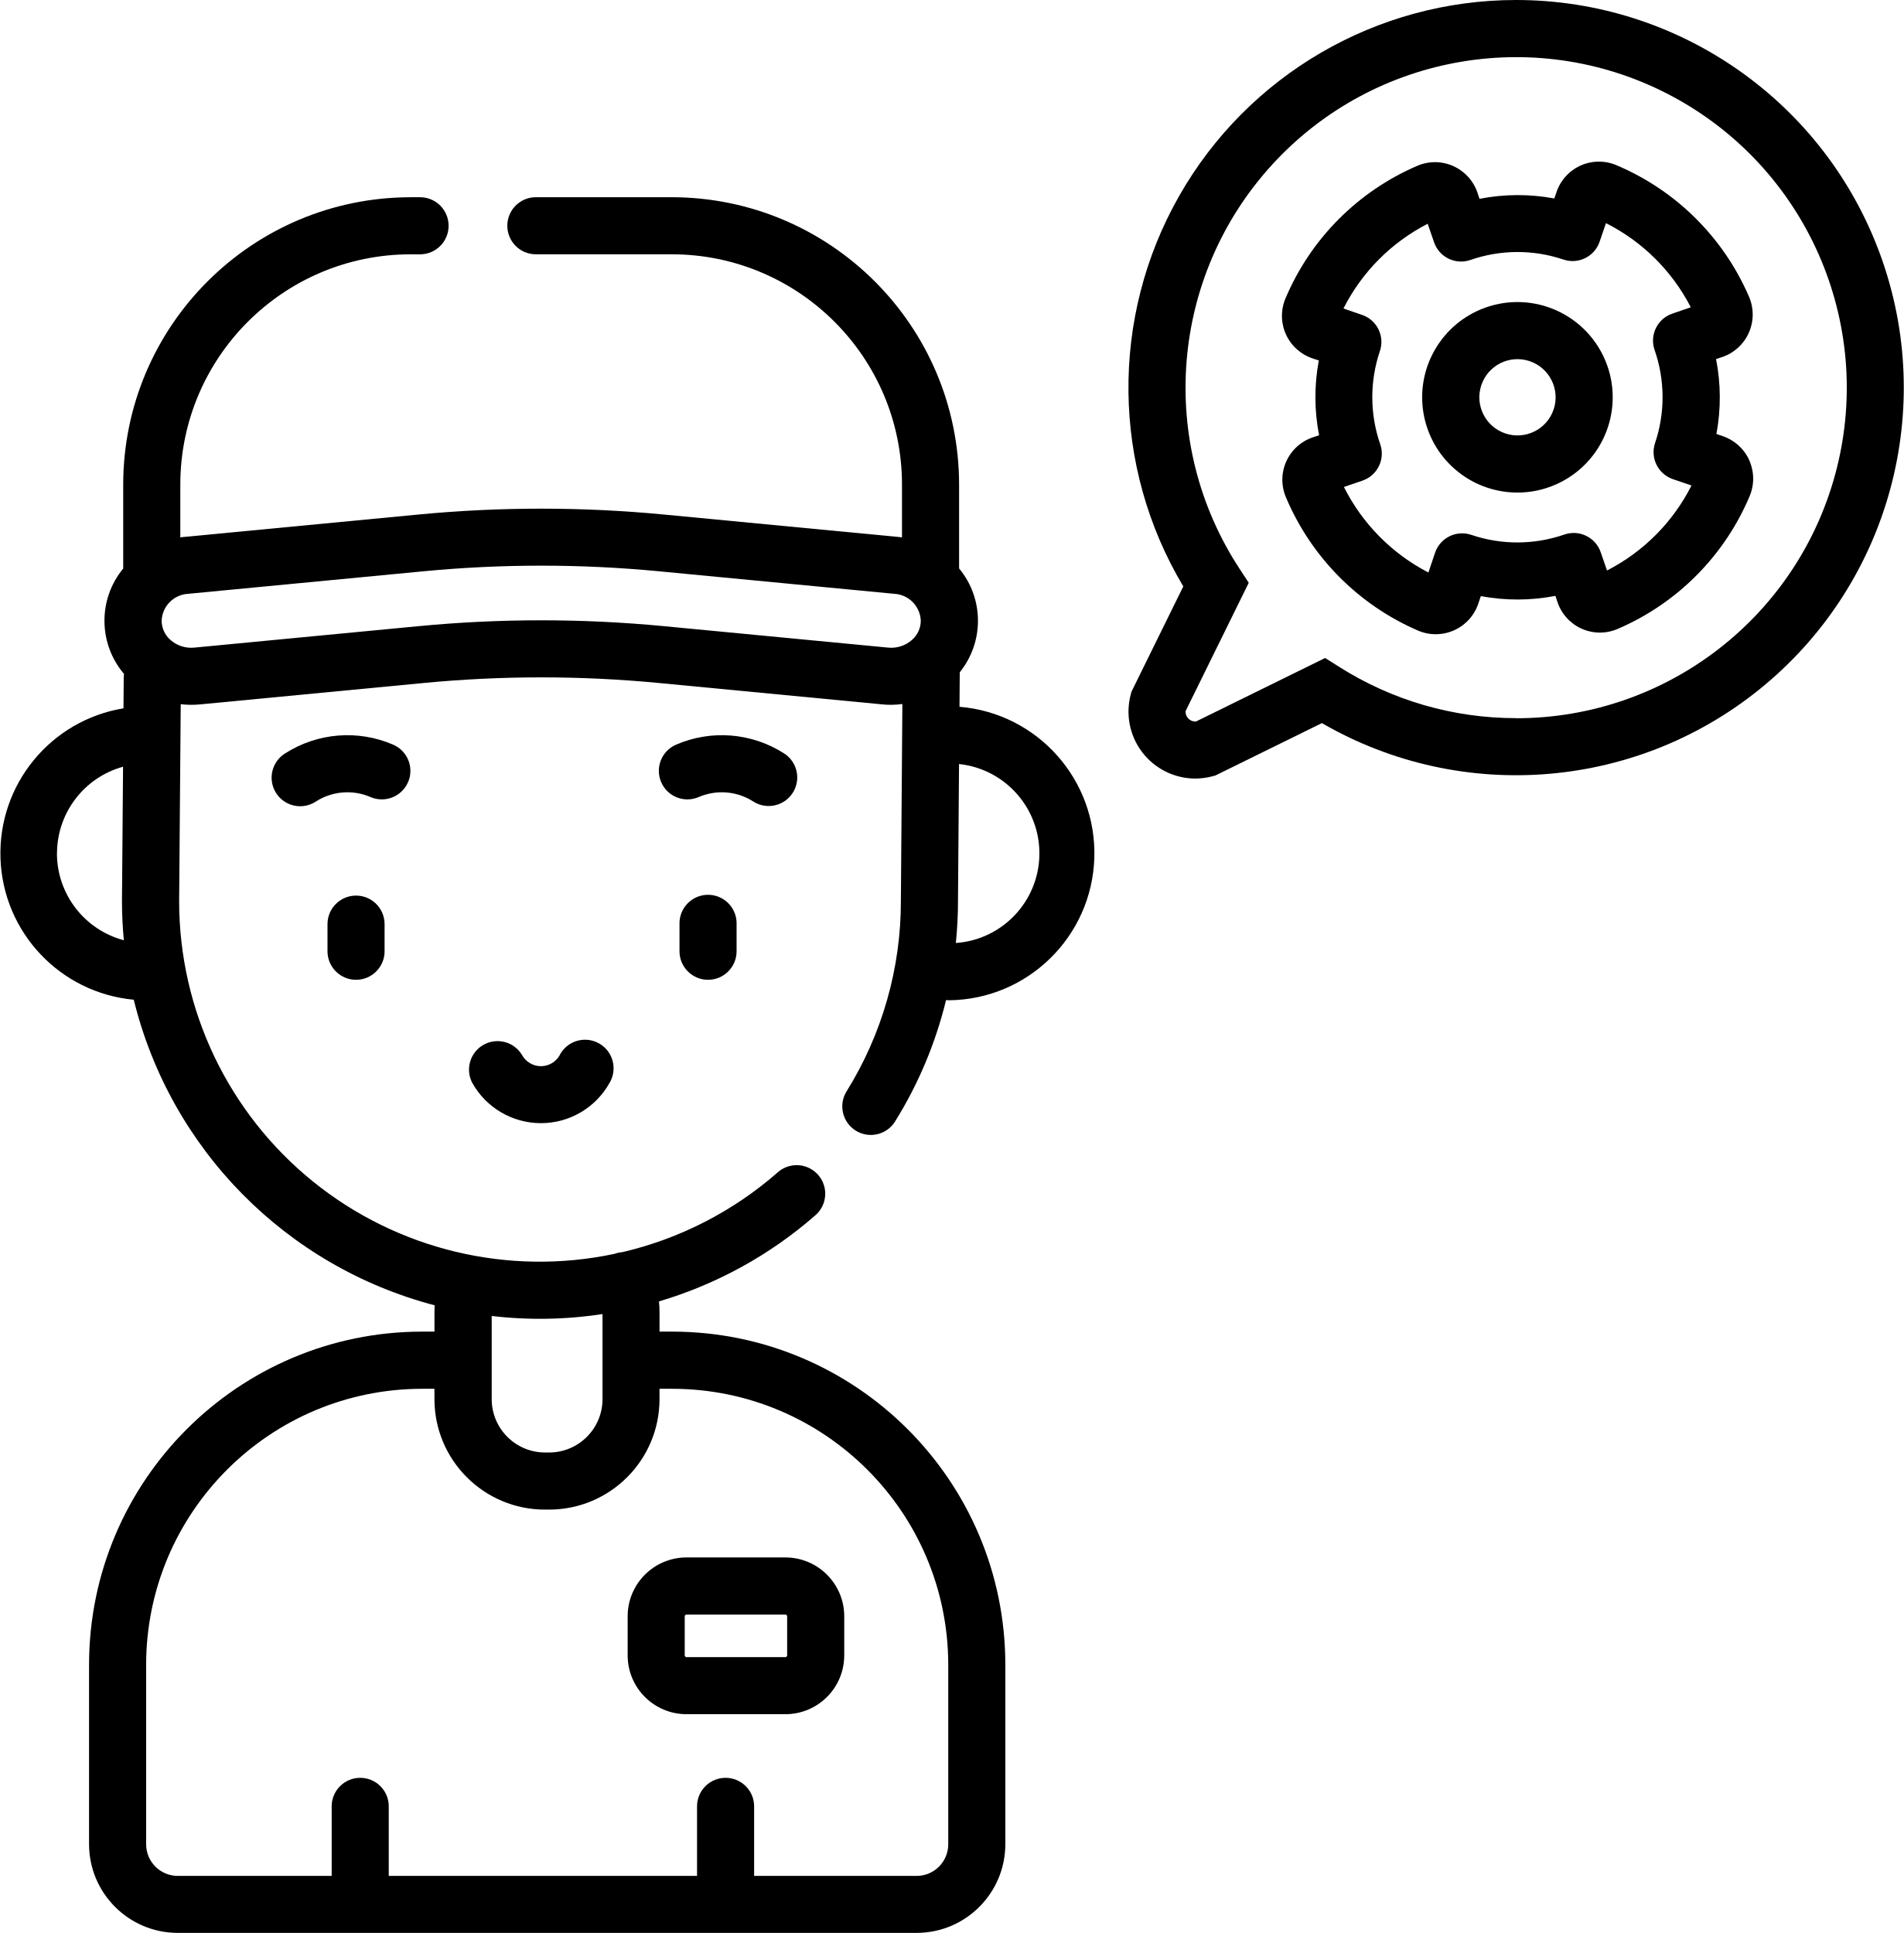
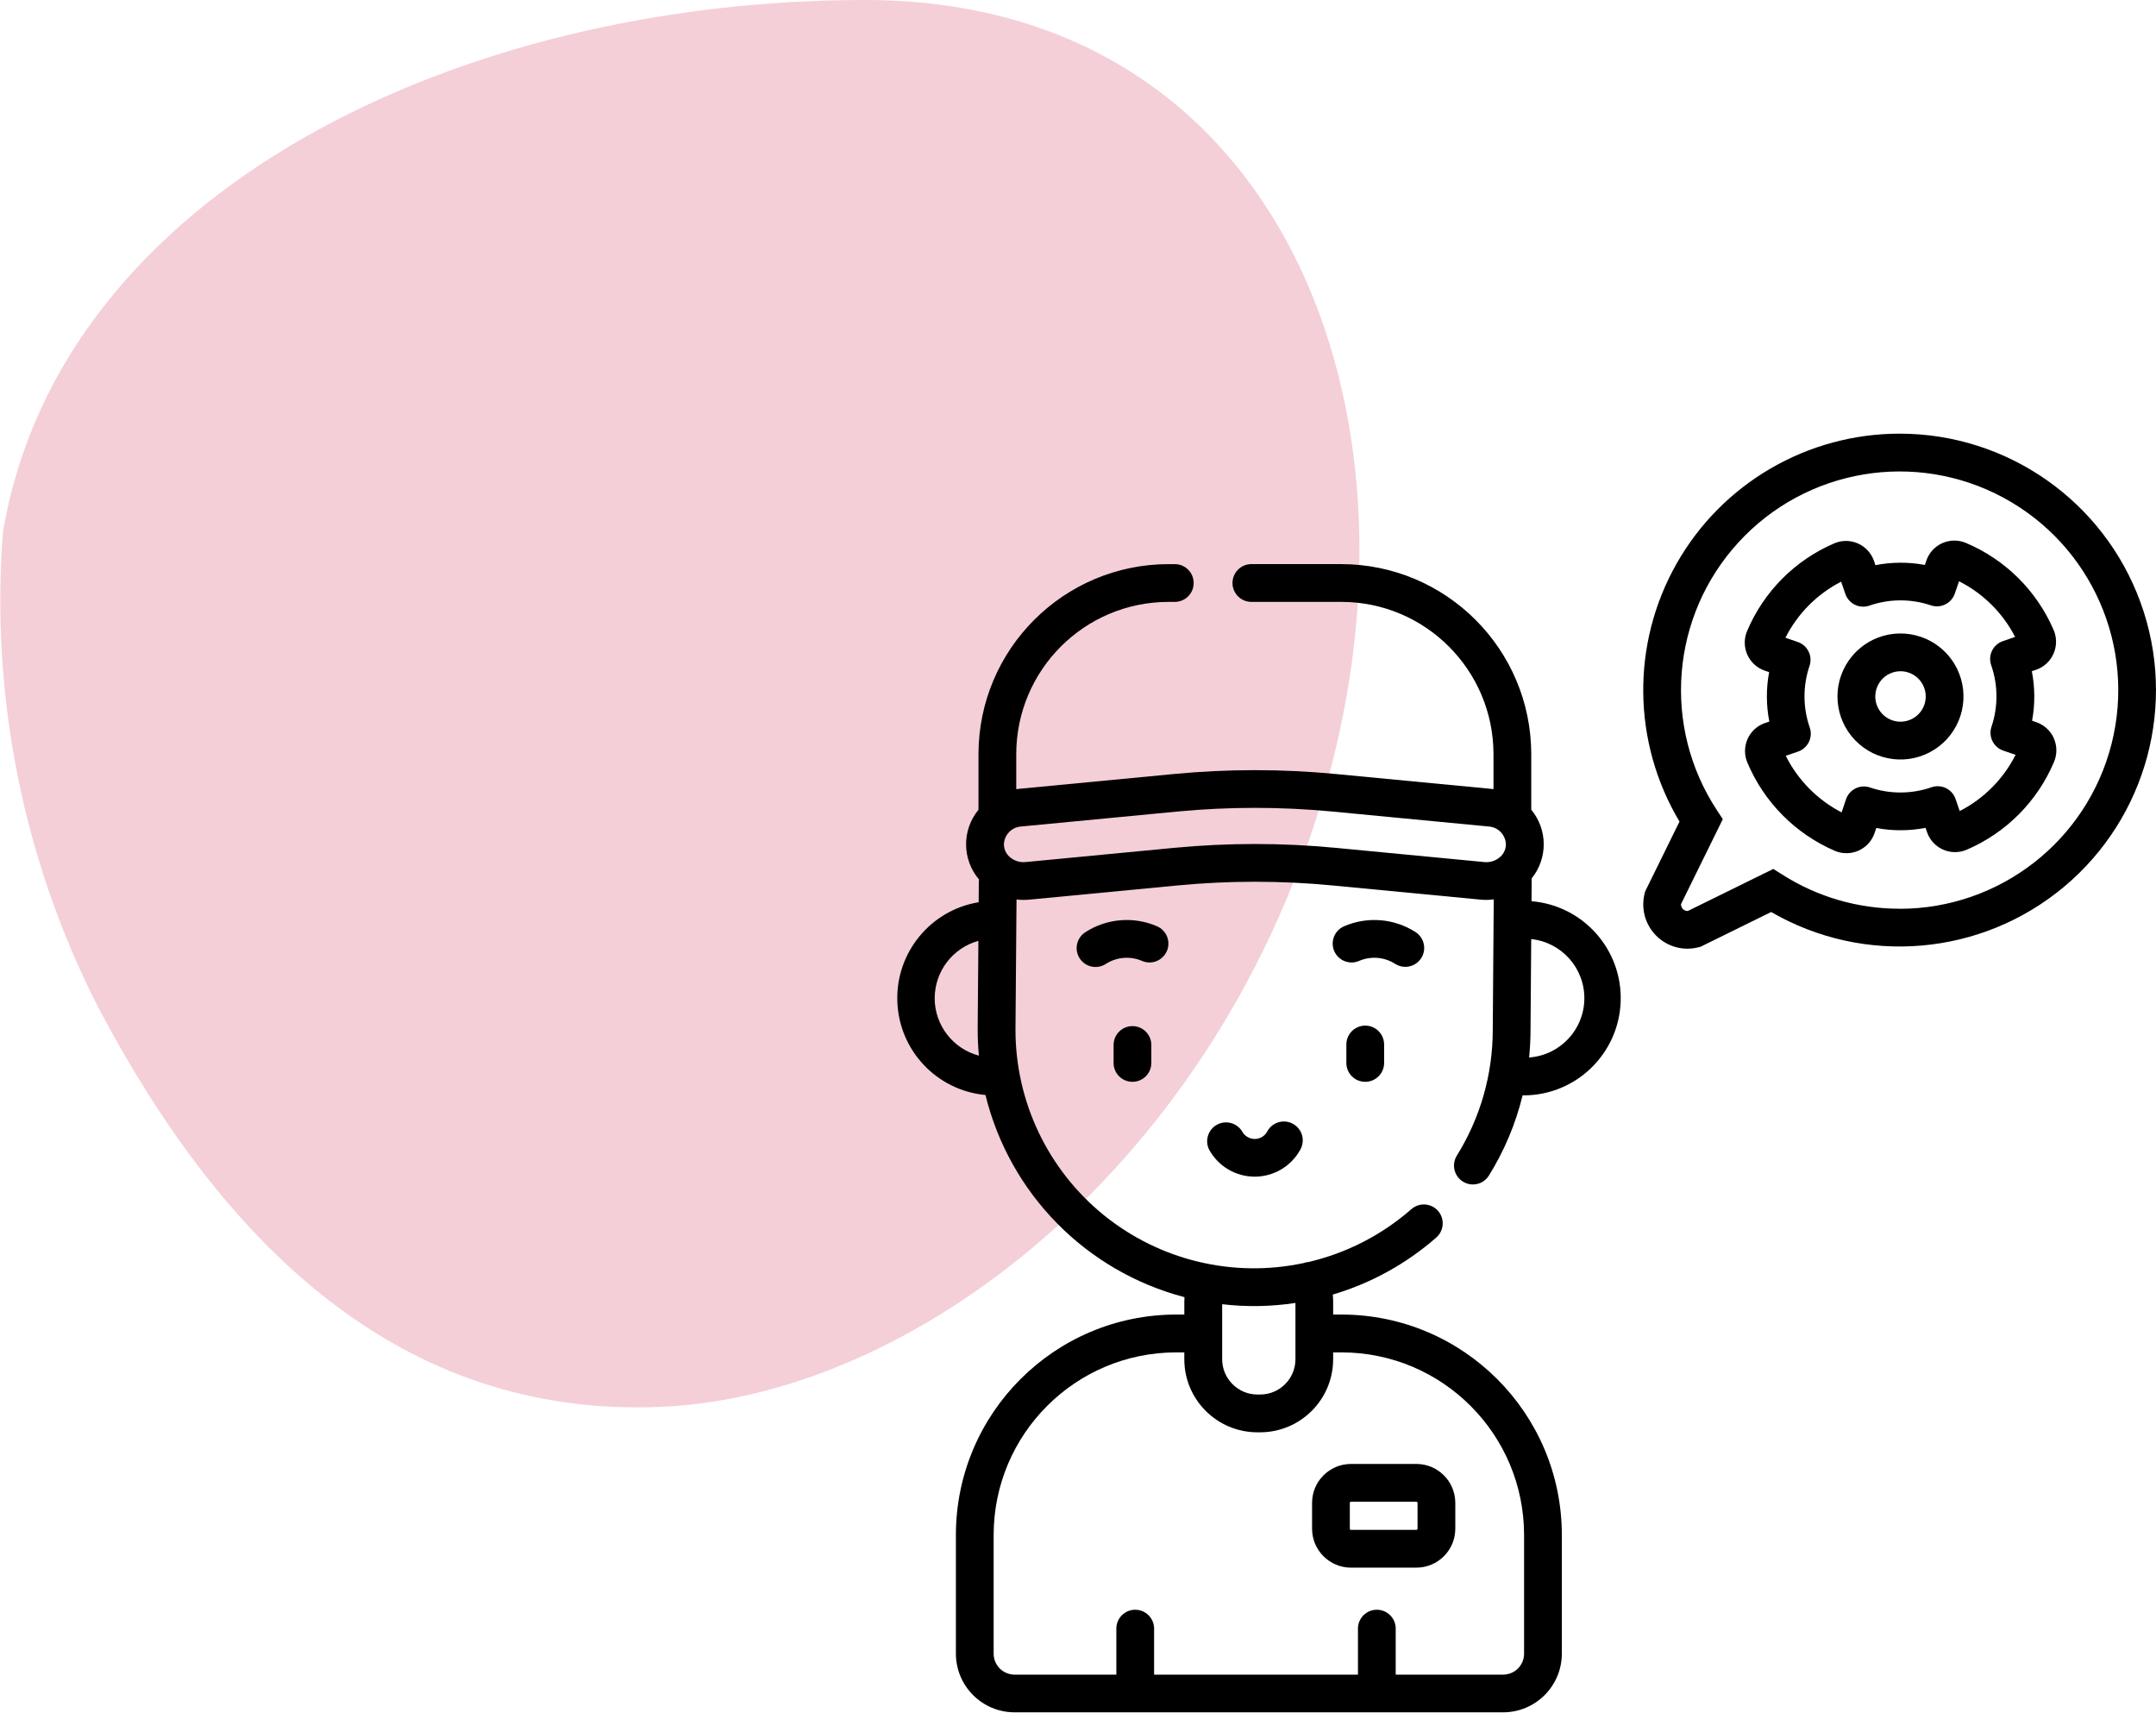
- <svg xmlns="http://www.w3.org/2000/svg" id="Groupe_280" data-name="Groupe 280" width="89.344" height="90.731" viewBox="0 0 89.344 90.731">
-   <path id="Tracé_650" data-name="Tracé 650" d="M552.316,308a18.195,18.195,0,0,0-15.62,27.525l-2.431,4.941-.034.127a3.141,3.141,0,0,0,3.016,3.951,3.217,3.217,0,0,0,.826-.109l.127-.034,5-2.46A18.194,18.194,0,1,0,552.316,308Zm0,33.708a15.46,15.46,0,0,1-8.329-2.423l-.635-.4-6.062,2.982a.462.462,0,0,1-.487-.487l2.965-6.026-.421-.641a15.515,15.515,0,1,1,12.969,7Zm0,0" transform="translate(-481.166 -308)" />
-   <path id="Tracé_651" data-name="Tracé 651" d="M355.028,371.1l.012-1.622a3.849,3.849,0,0,0-.031-4.874c0-.031,0-.06,0-.09V360.66a13.5,13.5,0,0,0-13.48-13.48h-6.418a1.34,1.34,0,0,0,0,2.679h6.418a10.813,10.813,0,0,1,10.8,10.8v2.489c-.038,0-.074-.012-.112-.016l-11.072-1.059a60.428,60.428,0,0,0-11.5,0l-11.071,1.059c-.038,0-.075.011-.112.016V360.66a10.813,10.813,0,0,1,10.8-10.8h.487a1.34,1.34,0,0,0,0-2.679h-.487a13.5,13.5,0,0,0-13.48,13.48v3.948a3.852,3.852,0,0,0,.039,4.948,1.5,1.5,0,0,0-.015.182l-.011,1.431a6.9,6.9,0,0,0,.482,13.678A19.684,19.684,0,0,0,330.4,399.192c-.008.111-.011.222-.011.334v.9h-.581a15.646,15.646,0,0,0-15.629,15.628v8.432a4.168,4.168,0,0,0,4.163,4.163h34.674a4.168,4.168,0,0,0,4.163-4.163v-8.432a15.646,15.646,0,0,0-15.628-15.628h-.6v-.9c0-.175-.009-.346-.026-.518a19.581,19.581,0,0,0,7.325-4.03,1.34,1.34,0,1,0-1.764-2.017,16.913,16.913,0,0,1-7.271,3.734,1.333,1.333,0,0,0-.368.079,16.92,16.92,0,0,1-20.44-16.553l.074-9.245a4.235,4.235,0,0,0,.9.011l10.526-1.008a57.8,57.8,0,0,1,10.988,0l10.526,1.008c.134.013.267.019.4.019a4.166,4.166,0,0,0,.526-.038l-.07,9.242a16.89,16.89,0,0,1-2.559,8.956,1.34,1.34,0,0,0,2.273,1.419,19.521,19.521,0,0,0,2.406-5.72,1.447,1.447,0,0,0,.155.009,6.9,6.9,0,0,0,.474-13.776ZM341.551,403.11A12.964,12.964,0,0,1,354.5,416.059v8.432a1.485,1.485,0,0,1-1.484,1.483H345.39v-3.3a1.34,1.34,0,0,0-2.679,0v3.3H328.244v-3.3a1.34,1.34,0,0,0-2.679,0v3.3h-7.223a1.485,1.485,0,0,1-1.484-1.483v-8.432a12.964,12.964,0,0,1,12.949-12.949h.581v.489a5.187,5.187,0,0,0,5.181,5.182h.2a5.187,5.187,0,0,0,5.181-5.182v-.489Zm-3.276-3.51v4a2.506,2.506,0,0,1-2.5,2.5h-.2a2.506,2.506,0,0,1-2.5-2.5v-3.908a19.412,19.412,0,0,0,5.209-.091Zm-25.6-21.622a4.226,4.226,0,0,1,3.1-4.067l-.051,6.3c0,.623.031,1.238.088,1.845a4.225,4.225,0,0,1-3.14-4.078Zm39-9.658-10.526-1.007a60.428,60.428,0,0,0-11.5,0l-10.526,1.007a1.468,1.468,0,0,1-1.129-.364,1.2,1.2,0,0,1-.408-.9,1.316,1.316,0,0,1,1.247-1.261l11.071-1.06c1.823-.174,3.659-.261,5.494-.261s3.672.087,5.494.261l11.071,1.06a1.316,1.316,0,0,1,1.248,1.261,1.2,1.2,0,0,1-.409.9,1.467,1.467,0,0,1-1.129.364Zm3.182,13.864a19.6,19.6,0,0,0,.1-1.963l.049-6.436a4.217,4.217,0,0,1-.149,8.4Zm0,0" transform="translate(-310 -337.923)" />
-   <path id="Tracé_652" data-name="Tracé 652" d="M376.385,485.914a1.34,1.34,0,0,0-1.339,1.34v1.309a1.34,1.34,0,0,0,2.679,0v-1.309a1.34,1.34,0,0,0-1.34-1.34Zm0,0" transform="translate(-359.677 -443.877)" />
-   <path id="Tracé_653" data-name="Tracé 653" d="M444.96,487.254v1.309a1.34,1.34,0,0,0,2.679,0v-1.309a1.34,1.34,0,1,0-2.679,0Zm0,0" transform="translate(-413.072 -443.877)" />
-   <path id="Tracé_654" data-name="Tracé 654" d="M407.349,515.365a1.012,1.012,0,0,1-1.77,0,1.339,1.339,0,0,0-2.34,1.3,3.69,3.69,0,0,0,6.453-.007,1.34,1.34,0,1,0-2.343-1.3Zm0,0" transform="translate(-381.079 -465.842)" />
-   <path id="Tracé_655" data-name="Tracé 655" d="M370.412,456.257a1.339,1.339,0,0,0-.7-1.761,5.414,5.414,0,0,0-5.068.41,1.34,1.34,0,1,0,1.443,2.258,2.739,2.739,0,0,1,2.563-.209,1.34,1.34,0,0,0,1.761-.7Zm0,0" transform="translate(-351.262 -419.543)" />
-   <path id="Tracé_656" data-name="Tracé 656" d="M446.008,457.375a1.34,1.34,0,0,0,.723-2.469,5.414,5.414,0,0,0-5.068-.41,1.339,1.339,0,1,0,1.062,2.459,2.738,2.738,0,0,1,2.562.209,1.333,1.333,0,0,0,.721.211Zm0,0" transform="translate(-409.936 -419.543)" />
-   <path id="Tracé_657" data-name="Tracé 657" d="M434.66,620.167V622a2.763,2.763,0,0,0,2.76,2.761h4.644a2.764,2.764,0,0,0,2.76-2.761v-1.836a2.764,2.764,0,0,0-2.76-2.761H437.42a2.763,2.763,0,0,0-2.76,2.761Zm2.678,0a.082.082,0,0,1,.082-.081h4.644a.081.081,0,0,1,.081.081V622a.081.081,0,0,1-.081.081H437.42a.082.082,0,0,1-.082-.081Zm0,0" transform="translate(-405.205 -544.3)" />
-   <path id="Tracé_658" data-name="Tracé 658" d="M598.381,368.243a4.471,4.471,0,1,0,2.575,2.249,4.474,4.474,0,0,0-2.575-2.249Zm.269,4.806a1.79,1.79,0,1,1-1.124-2.267,1.793,1.793,0,0,1,1.124,2.267Zm0,0" transform="translate(-525.74 -353.83)" />
-   <path id="Tracé_659" data-name="Tracé 659" d="M586.53,354.129a2.12,2.12,0,0,0-1.238-1.136l-.309-.107a9.331,9.331,0,0,0-.017-3.514l.3-.1a2.107,2.107,0,0,0,1.248-2.824,11.751,11.751,0,0,0-6.223-6.177,2.1,2.1,0,0,0-2.81,1.256l-.105.306a9.344,9.344,0,0,0-3.511.016l-.1-.3a2.115,2.115,0,0,0-1.143-1.242,2.094,2.094,0,0,0-1.673-.008,11.745,11.745,0,0,0-6.189,6.224,2.105,2.105,0,0,0,1.264,2.814l.3.1a9.334,9.334,0,0,0,.013,3.51l-.3.1a2.1,2.1,0,0,0-1.253,2.819,11.814,11.814,0,0,0,6.188,6.246,2.108,2.108,0,0,0,2.836-1.26l.119-.354a9.35,9.35,0,0,0,3.5-.012l.1.3a2.1,2.1,0,0,0,2.815,1.254,11.747,11.747,0,0,0,6.2-6.235,2.109,2.109,0,0,0-.015-1.673Zm-6.677,5.179-.3-.871a1.341,1.341,0,0,0-1.7-.832,6.738,6.738,0,0,1-4.374.017,1.339,1.339,0,0,0-1.7.841l-.312.927a9.142,9.142,0,0,1-3.965-4.015l.875-.3a1.34,1.34,0,0,0,.831-1.7,6.744,6.744,0,0,1-.018-4.378,1.34,1.34,0,0,0-.839-1.7l-.87-.3a9.068,9.068,0,0,1,3.952-3.977l.3.871a1.339,1.339,0,0,0,1.7.83,6.738,6.738,0,0,1,4.374-.02,1.34,1.34,0,0,0,1.693-.835l.3-.875a9.068,9.068,0,0,1,3.98,3.949l-.871.3a1.338,1.338,0,0,0-.829,1.7,6.739,6.739,0,0,1,.023,4.374,1.34,1.34,0,0,0,.832,1.691l.878.3a9.071,9.071,0,0,1-3.965,3.99Zm0,0" transform="translate(-504.434 -332.517)" />
+ <svg xmlns="http://www.w3.org/2000/svg" width="153" height="121.5" viewBox="0 0 153 121.5">
+   <g id="Groupe_405" data-name="Groupe 405" transform="translate(-88 -449)">
+     <path id="Tracé_532" data-name="Tracé 532" d="M302.978,411.417a63.456,63.456,0,0,0,6.733,33.661c8.781,16.684,21.367,29.271,40.1,28.393s40.394-18.441,47.419-45.37-4.39-54.444-33.076-54.444S307.076,387.122,302.978,411.417Z" transform="translate(-214.771 75.343)" fill="rgba(204,15,55,0.2)" />
+     <g id="Groupe_280" data-name="Groupe 280" transform="translate(151.656 479.769)">
+       <path id="Tracé_650" data-name="Tracé 650" d="M552.316,308a18.195,18.195,0,0,0-15.62,27.525l-2.431,4.941-.034.127a3.141,3.141,0,0,0,3.016,3.951,3.217,3.217,0,0,0,.826-.109l.127-.034,5-2.46A18.194,18.194,0,1,0,552.316,308Zm0,33.708a15.46,15.46,0,0,1-8.329-2.423l-.635-.4-6.062,2.982a.462.462,0,0,1-.487-.487l2.965-6.026-.421-.641a15.515,15.515,0,1,1,12.969,7Zm0,0" transform="translate(-481.166 -308)" />
+       <path id="Tracé_651" data-name="Tracé 651" d="M355.028,371.1l.012-1.622a3.849,3.849,0,0,0-.031-4.874c0-.031,0-.06,0-.09V360.66a13.5,13.5,0,0,0-13.48-13.48h-6.418a1.34,1.34,0,0,0,0,2.679h6.418a10.813,10.813,0,0,1,10.8,10.8v2.489c-.038,0-.074-.012-.112-.016l-11.072-1.059a60.428,60.428,0,0,0-11.5,0l-11.071,1.059c-.038,0-.075.011-.112.016V360.66a10.813,10.813,0,0,1,10.8-10.8h.487a1.34,1.34,0,0,0,0-2.679h-.487a13.5,13.5,0,0,0-13.48,13.48v3.948a3.852,3.852,0,0,0,.039,4.948,1.5,1.5,0,0,0-.015.182l-.011,1.431a6.9,6.9,0,0,0,.482,13.678A19.684,19.684,0,0,0,330.4,399.192c-.008.111-.011.222-.011.334v.9h-.581a15.646,15.646,0,0,0-15.629,15.628v8.432a4.168,4.168,0,0,0,4.163,4.163h34.674a4.168,4.168,0,0,0,4.163-4.163v-8.432a15.646,15.646,0,0,0-15.628-15.628h-.6v-.9c0-.175-.009-.346-.026-.518a19.581,19.581,0,0,0,7.325-4.03,1.34,1.34,0,1,0-1.764-2.017,16.913,16.913,0,0,1-7.271,3.734,1.333,1.333,0,0,0-.368.079,16.92,16.92,0,0,1-20.44-16.553l.074-9.245a4.235,4.235,0,0,0,.9.011l10.526-1.008a57.8,57.8,0,0,1,10.988,0l10.526,1.008c.134.013.267.019.4.019a4.166,4.166,0,0,0,.526-.038l-.07,9.242a16.89,16.89,0,0,1-2.559,8.956,1.34,1.34,0,0,0,2.273,1.419,19.521,19.521,0,0,0,2.406-5.72,1.447,1.447,0,0,0,.155.009,6.9,6.9,0,0,0,.474-13.776ZM341.551,403.11A12.964,12.964,0,0,1,354.5,416.059v8.432a1.485,1.485,0,0,1-1.484,1.483H345.39v-3.3a1.34,1.34,0,0,0-2.679,0v3.3H328.244v-3.3a1.34,1.34,0,0,0-2.679,0v3.3h-7.223a1.485,1.485,0,0,1-1.484-1.483v-8.432a12.964,12.964,0,0,1,12.949-12.949h.581v.489a5.187,5.187,0,0,0,5.181,5.182h.2a5.187,5.187,0,0,0,5.181-5.182v-.489Zm-3.276-3.51v4a2.506,2.506,0,0,1-2.5,2.5h-.2a2.506,2.506,0,0,1-2.5-2.5v-3.908a19.412,19.412,0,0,0,5.209-.091Zm-25.6-21.622a4.226,4.226,0,0,1,3.1-4.067l-.051,6.3c0,.623.031,1.238.088,1.845a4.225,4.225,0,0,1-3.14-4.078Zm39-9.658-10.526-1.007a60.428,60.428,0,0,0-11.5,0l-10.526,1.007a1.468,1.468,0,0,1-1.129-.364,1.2,1.2,0,0,1-.408-.9,1.316,1.316,0,0,1,1.247-1.261l11.071-1.06c1.823-.174,3.659-.261,5.494-.261s3.672.087,5.494.261l11.071,1.06a1.316,1.316,0,0,1,1.248,1.261,1.2,1.2,0,0,1-.409.9,1.467,1.467,0,0,1-1.129.364Zm3.182,13.864a19.6,19.6,0,0,0,.1-1.963l.049-6.436a4.217,4.217,0,0,1-.149,8.4Zm0,0" transform="translate(-310 -337.923)" />
+       <path id="Tracé_652" data-name="Tracé 652" d="M376.385,485.914a1.34,1.34,0,0,0-1.339,1.34v1.309a1.34,1.34,0,0,0,2.679,0v-1.309a1.34,1.34,0,0,0-1.34-1.34Zm0,0" transform="translate(-359.677 -443.877)" />
+       <path id="Tracé_653" data-name="Tracé 653" d="M444.96,487.254v1.309a1.34,1.34,0,0,0,2.679,0v-1.309a1.34,1.34,0,1,0-2.679,0Zm0,0" transform="translate(-413.072 -443.877)" />
+       <path id="Tracé_654" data-name="Tracé 654" d="M407.349,515.365a1.012,1.012,0,0,1-1.77,0,1.339,1.339,0,0,0-2.34,1.3,3.69,3.69,0,0,0,6.453-.007,1.34,1.34,0,1,0-2.343-1.3Zm0,0" transform="translate(-381.079 -465.842)" />
+       <path id="Tracé_655" data-name="Tracé 655" d="M370.412,456.257a1.339,1.339,0,0,0-.7-1.761,5.414,5.414,0,0,0-5.068.41,1.34,1.34,0,1,0,1.443,2.258,2.739,2.739,0,0,1,2.563-.209,1.34,1.34,0,0,0,1.761-.7Zm0,0" transform="translate(-351.262 -419.543)" />
+       <path id="Tracé_656" data-name="Tracé 656" d="M446.008,457.375a1.34,1.34,0,0,0,.723-2.469,5.414,5.414,0,0,0-5.068-.41,1.339,1.339,0,1,0,1.062,2.459,2.738,2.738,0,0,1,2.562.209,1.333,1.333,0,0,0,.721.211Zm0,0" transform="translate(-409.936 -419.543)" />
+       <path id="Tracé_657" data-name="Tracé 657" d="M434.66,620.167V622a2.763,2.763,0,0,0,2.76,2.761h4.644a2.764,2.764,0,0,0,2.76-2.761v-1.836a2.764,2.764,0,0,0-2.76-2.761H437.42a2.763,2.763,0,0,0-2.76,2.761Zm2.678,0a.082.082,0,0,1,.082-.081h4.644a.081.081,0,0,1,.081.081V622a.081.081,0,0,1-.081.081H437.42a.082.082,0,0,1-.082-.081Zm0,0" transform="translate(-405.205 -544.3)" />
+       <path id="Tracé_658" data-name="Tracé 658" d="M598.381,368.243a4.471,4.471,0,1,0,2.575,2.249,4.474,4.474,0,0,0-2.575-2.249Zm.269,4.806a1.79,1.79,0,1,1-1.124-2.267,1.793,1.793,0,0,1,1.124,2.267Zm0,0" transform="translate(-525.74 -353.83)" />
+       <path id="Tracé_659" data-name="Tracé 659" d="M586.53,354.129a2.12,2.12,0,0,0-1.238-1.136l-.309-.107a9.331,9.331,0,0,0-.017-3.514l.3-.1a2.107,2.107,0,0,0,1.248-2.824,11.751,11.751,0,0,0-6.223-6.177,2.1,2.1,0,0,0-2.81,1.256l-.105.306a9.344,9.344,0,0,0-3.511.016l-.1-.3a2.115,2.115,0,0,0-1.143-1.242,2.094,2.094,0,0,0-1.673-.008,11.745,11.745,0,0,0-6.189,6.224,2.105,2.105,0,0,0,1.264,2.814l.3.1a9.334,9.334,0,0,0,.013,3.51l-.3.1a2.1,2.1,0,0,0-1.253,2.819,11.814,11.814,0,0,0,6.188,6.246,2.108,2.108,0,0,0,2.836-1.26l.119-.354a9.35,9.35,0,0,0,3.5-.012l.1.3a2.1,2.1,0,0,0,2.815,1.254,11.747,11.747,0,0,0,6.2-6.235,2.109,2.109,0,0,0-.015-1.673Zm-6.677,5.179-.3-.871a1.341,1.341,0,0,0-1.7-.832,6.738,6.738,0,0,1-4.374.017,1.339,1.339,0,0,0-1.7.841l-.312.927a9.142,9.142,0,0,1-3.965-4.015l.875-.3a1.34,1.34,0,0,0,.831-1.7,6.744,6.744,0,0,1-.018-4.378,1.34,1.34,0,0,0-.839-1.7l-.87-.3a9.068,9.068,0,0,1,3.952-3.977l.3.871a1.339,1.339,0,0,0,1.7.83,6.738,6.738,0,0,1,4.374-.02,1.34,1.34,0,0,0,1.693-.835l.3-.875a9.068,9.068,0,0,1,3.98,3.949l-.871.3a1.338,1.338,0,0,0-.829,1.7,6.739,6.739,0,0,1,.023,4.374,1.34,1.34,0,0,0,.832,1.691l.878.3a9.071,9.071,0,0,1-3.965,3.99Zm0,0" transform="translate(-504.434 -332.517)" />
+     </g>
+   </g>
</svg>
